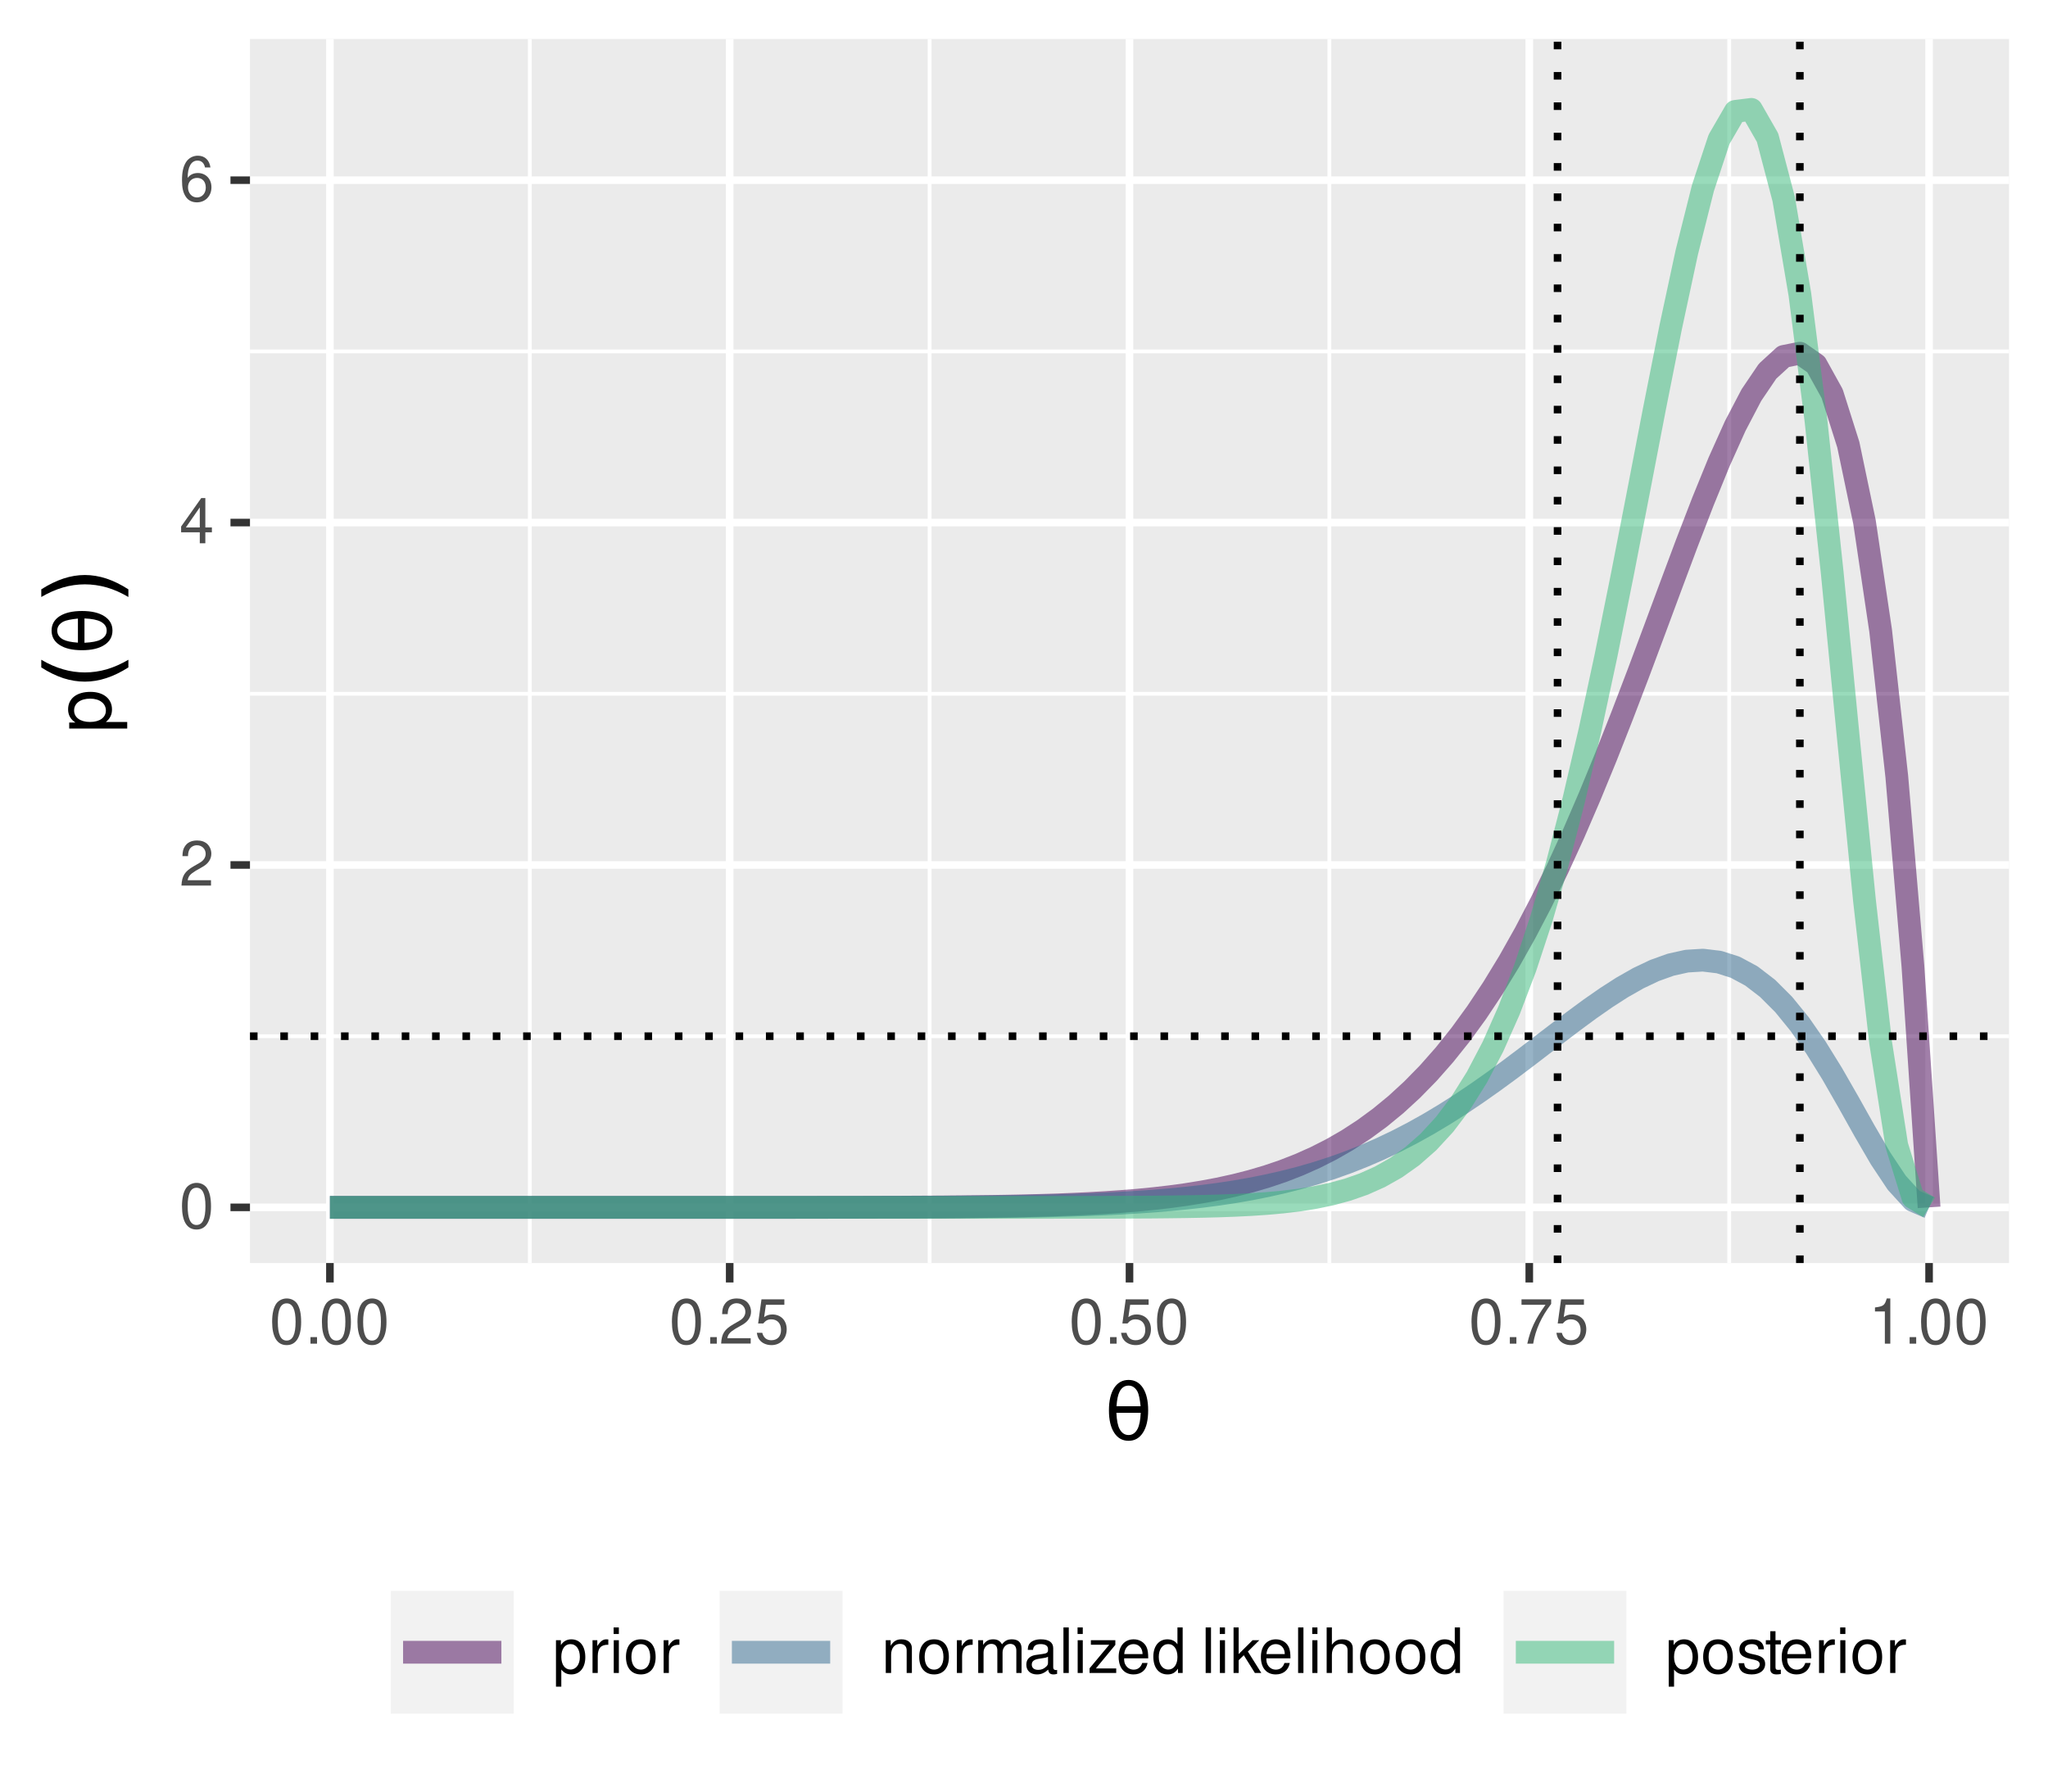
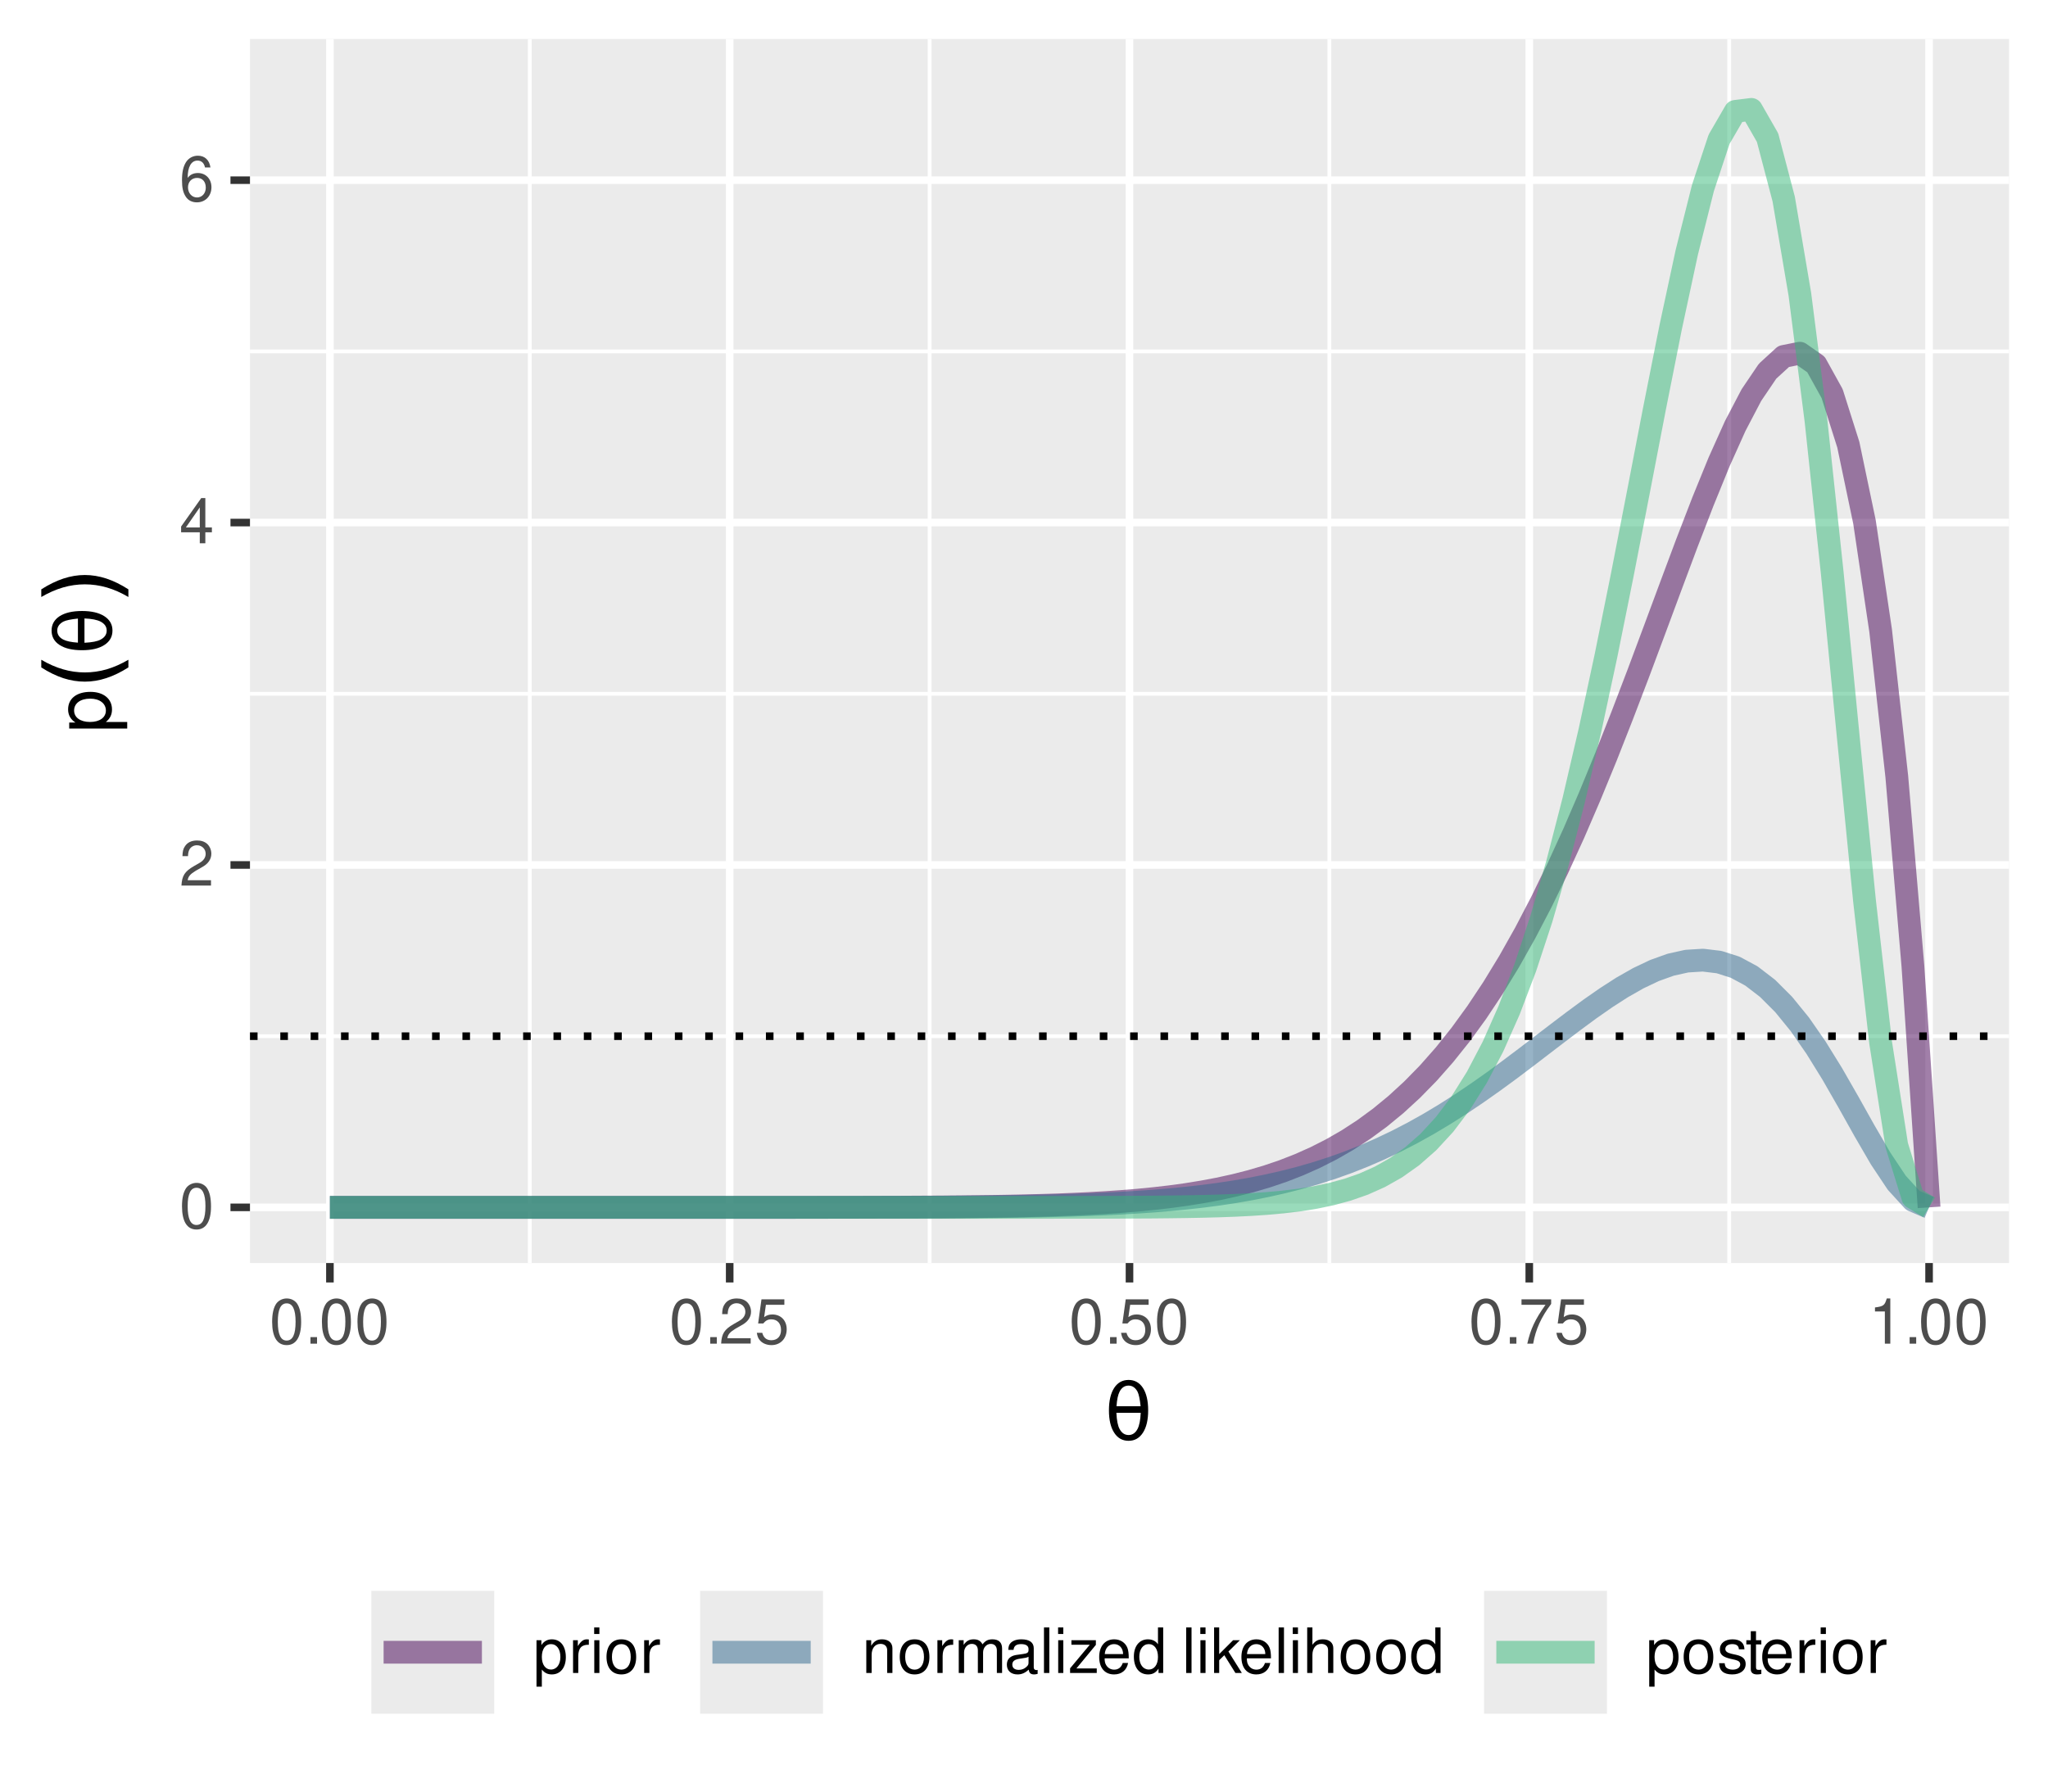
<svg xmlns="http://www.w3.org/2000/svg" xmlns:xlink="http://www.w3.org/1999/xlink" width="288pt" height="252pt" viewBox="0 0 288 252" version="1.1">
  <defs>
    <g>
      <symbol overflow="visible" id="glyph0-0">
        <path style="stroke:none;" d="" />
      </symbol>
      <symbol overflow="visible" id="glyph0-1">
        <path style="stroke:none;" d="M 2.422 -6.359 C 1.844 -6.359 1.312 -6.094 0.984 -5.672 C 0.578 -5.109 0.375 -4.25 0.375 -3.078 C 0.375 -0.938 1.078 0.203 2.422 0.203 C 3.734 0.203 4.453 -0.938 4.453 -3.031 C 4.453 -4.25 4.266 -5.078 3.859 -5.672 C 3.531 -6.109 3.016 -6.359 2.422 -6.359 Z M 2.422 -5.672 C 3.25 -5.672 3.672 -4.828 3.672 -3.094 C 3.672 -1.281 3.266 -0.438 2.406 -0.438 C 1.578 -0.438 1.172 -1.312 1.172 -3.062 C 1.172 -4.828 1.578 -5.672 2.422 -5.672 Z M 2.422 -5.672 " />
      </symbol>
      <symbol overflow="visible" id="glyph0-2">
        <path style="stroke:none;" d="M 4.453 -0.766 L 1.172 -0.766 C 1.25 -1.297 1.531 -1.625 2.297 -2.094 L 3.172 -2.594 C 4.047 -3.062 4.5 -3.719 4.5 -4.5 C 4.5 -5.031 4.281 -5.531 3.922 -5.875 C 3.547 -6.203 3.094 -6.359 2.5 -6.359 C 1.703 -6.359 1.125 -6.078 0.781 -5.531 C 0.547 -5.203 0.453 -4.797 0.438 -4.156 L 1.219 -4.156 C 1.234 -4.594 1.297 -4.844 1.406 -5.062 C 1.594 -5.438 2 -5.688 2.469 -5.688 C 3.172 -5.688 3.703 -5.172 3.703 -4.484 C 3.703 -3.969 3.406 -3.531 2.859 -3.219 L 2.047 -2.75 C 0.75 -2 0.375 -1.406 0.297 -0.016 L 4.453 -0.016 Z M 4.453 -0.766 " />
      </symbol>
      <symbol overflow="visible" id="glyph0-3">
        <path style="stroke:none;" d="M 2.875 -1.547 L 2.875 0 L 3.656 0 L 3.656 -1.547 L 4.578 -1.547 L 4.578 -2.234 L 3.656 -2.234 L 3.656 -6.359 L 3.078 -6.359 L 0.25 -2.359 L 0.25 -1.547 Z M 2.875 -2.234 L 0.922 -2.234 L 2.875 -5.047 Z M 2.875 -2.234 " />
      </symbol>
      <symbol overflow="visible" id="glyph0-4">
        <path style="stroke:none;" d="M 4.375 -4.703 C 4.234 -5.75 3.562 -6.359 2.609 -6.359 C 1.922 -6.359 1.312 -6.031 0.938 -5.453 C 0.547 -4.828 0.375 -4.062 0.375 -2.906 C 0.375 -1.828 0.531 -1.156 0.906 -0.594 C 1.234 -0.078 1.781 0.203 2.469 0.203 C 3.656 0.203 4.516 -0.688 4.516 -1.922 C 4.516 -3.094 3.719 -3.922 2.609 -3.922 C 1.984 -3.922 1.5 -3.688 1.172 -3.234 C 1.172 -4.797 1.672 -5.672 2.562 -5.672 C 3.109 -5.672 3.484 -5.328 3.609 -4.703 Z M 2.5 -3.234 C 3.25 -3.234 3.719 -2.703 3.719 -1.859 C 3.719 -1.062 3.188 -0.484 2.484 -0.484 C 1.766 -0.484 1.219 -1.094 1.219 -1.906 C 1.219 -2.688 1.734 -3.234 2.5 -3.234 Z M 2.5 -3.234 " />
      </symbol>
      <symbol overflow="visible" id="glyph0-5">
        <path style="stroke:none;" d="M 1.688 -0.922 L 0.766 -0.922 L 0.766 0 L 1.688 0 Z M 1.688 -0.922 " />
      </symbol>
      <symbol overflow="visible" id="glyph0-6">
        <path style="stroke:none;" d="M 4.188 -6.234 L 0.969 -6.234 L 0.5 -2.844 L 1.219 -2.844 C 1.578 -3.266 1.875 -3.422 2.359 -3.422 C 3.203 -3.422 3.719 -2.844 3.719 -1.922 C 3.719 -1.031 3.203 -0.484 2.359 -0.484 C 1.688 -0.484 1.266 -0.828 1.078 -1.531 L 0.312 -1.531 C 0.406 -1.016 0.5 -0.781 0.688 -0.547 C 1.031 -0.078 1.672 0.203 2.375 0.203 C 3.641 0.203 4.516 -0.719 4.516 -2.031 C 4.516 -3.266 3.688 -4.109 2.5 -4.109 C 2.062 -4.109 1.703 -4 1.344 -3.734 L 1.594 -5.469 L 4.188 -5.469 Z M 4.188 -6.234 " />
      </symbol>
      <symbol overflow="visible" id="glyph0-7">
        <path style="stroke:none;" d="M 4.578 -6.234 L 0.406 -6.234 L 0.406 -5.469 L 3.781 -5.469 C 2.281 -3.359 1.688 -2.047 1.219 0 L 2.047 0 C 2.391 -2 3.172 -3.719 4.578 -5.594 Z M 4.578 -6.234 " />
      </symbol>
      <symbol overflow="visible" id="glyph0-8">
        <path style="stroke:none;" d="M 2.281 -4.531 L 2.281 0 L 3.047 0 L 3.047 -6.359 L 2.547 -6.359 C 2.266 -5.391 2.094 -5.25 0.891 -5.094 L 0.891 -4.531 Z M 2.281 -4.531 " />
      </symbol>
      <symbol overflow="visible" id="glyph0-9">
        <path style="stroke:none;" d="M 0.469 1.922 L 1.219 1.922 L 1.219 -0.484 C 1.594 -0.016 2.031 0.203 2.625 0.203 C 3.828 0.203 4.594 -0.75 4.594 -2.219 C 4.594 -3.781 3.844 -4.734 2.625 -4.734 C 2 -4.734 1.5 -4.453 1.156 -3.922 L 1.156 -4.609 L 0.469 -4.609 Z M 2.5 -4.062 C 3.312 -4.062 3.828 -3.344 3.828 -2.25 C 3.828 -1.203 3.297 -0.484 2.5 -0.484 C 1.719 -0.484 1.219 -1.188 1.219 -2.266 C 1.219 -3.359 1.719 -4.062 2.5 -4.062 Z M 2.5 -4.062 " />
      </symbol>
      <symbol overflow="visible" id="glyph0-10">
        <path style="stroke:none;" d="M 0.609 -4.609 L 0.609 0 L 1.344 0 L 1.344 -2.391 C 1.359 -3.5 1.812 -4 2.828 -3.969 L 2.828 -4.719 C 2.703 -4.734 2.625 -4.734 2.547 -4.734 C 2.062 -4.734 1.703 -4.453 1.281 -3.781 L 1.281 -4.609 Z M 0.609 -4.609 " />
      </symbol>
      <symbol overflow="visible" id="glyph0-11">
        <path style="stroke:none;" d="M 1.312 -4.609 L 0.594 -4.609 L 0.594 0 L 1.312 0 Z M 1.312 -6.406 L 0.578 -6.406 L 0.578 -5.484 L 1.312 -5.484 Z M 1.312 -6.406 " />
      </symbol>
      <symbol overflow="visible" id="glyph0-12">
        <path style="stroke:none;" d="M 2.391 -4.734 C 1.094 -4.734 0.312 -3.812 0.312 -2.266 C 0.312 -0.719 1.094 0.203 2.406 0.203 C 3.703 0.203 4.484 -0.719 4.484 -2.234 C 4.484 -3.828 3.734 -4.734 2.391 -4.734 Z M 2.406 -4.062 C 3.234 -4.062 3.719 -3.391 3.719 -2.25 C 3.719 -1.156 3.203 -0.469 2.406 -0.469 C 1.578 -0.469 1.078 -1.156 1.078 -2.266 C 1.078 -3.391 1.578 -4.062 2.406 -4.062 Z M 2.406 -4.062 " />
      </symbol>
      <symbol overflow="visible" id="glyph0-13">
        <path style="stroke:none;" d="M 0.609 -4.609 L 0.609 0 L 1.359 0 L 1.359 -2.547 C 1.359 -3.484 1.844 -4.094 2.609 -4.094 C 3.188 -4.094 3.547 -3.75 3.547 -3.188 L 3.547 0 L 4.281 0 L 4.281 -3.484 C 4.281 -4.25 3.719 -4.734 2.828 -4.734 C 2.141 -4.734 1.703 -4.484 1.297 -3.828 L 1.297 -4.609 Z M 0.609 -4.609 " />
      </symbol>
      <symbol overflow="visible" id="glyph0-14">
        <path style="stroke:none;" d="M 0.609 -4.609 L 0.609 0 L 1.359 0 L 1.359 -2.891 C 1.359 -3.562 1.844 -4.094 2.438 -4.094 C 2.984 -4.094 3.297 -3.766 3.297 -3.172 L 3.297 0 L 4.031 0 L 4.031 -2.891 C 4.031 -3.562 4.516 -4.094 5.109 -4.094 C 5.641 -4.094 5.969 -3.75 5.969 -3.172 L 5.969 0 L 6.703 0 L 6.703 -3.453 C 6.703 -4.281 6.234 -4.734 5.359 -4.734 C 4.75 -4.734 4.375 -4.562 3.953 -4.031 C 3.672 -4.531 3.312 -4.734 2.703 -4.734 C 2.094 -4.734 1.688 -4.516 1.297 -3.953 L 1.297 -4.609 Z M 0.609 -4.609 " />
      </symbol>
      <symbol overflow="visible" id="glyph0-15">
        <path style="stroke:none;" d="M 4.703 -0.438 C 4.625 -0.406 4.594 -0.406 4.547 -0.406 C 4.297 -0.406 4.156 -0.547 4.156 -0.781 L 4.156 -3.484 C 4.156 -4.297 3.547 -4.734 2.422 -4.734 C 1.734 -4.734 1.203 -4.547 0.891 -4.203 C 0.672 -3.969 0.594 -3.703 0.578 -3.25 L 1.312 -3.25 C 1.375 -3.812 1.703 -4.062 2.391 -4.062 C 3.062 -4.062 3.422 -3.812 3.422 -3.375 L 3.422 -3.188 C 3.406 -2.875 3.25 -2.75 2.656 -2.672 C 1.625 -2.547 1.453 -2.5 1.172 -2.391 C 0.641 -2.156 0.375 -1.766 0.375 -1.156 C 0.375 -0.328 0.953 0.203 1.875 0.203 C 2.469 0.203 2.922 0 3.453 -0.469 C 3.5 0 3.734 0.203 4.203 0.203 C 4.359 0.203 4.453 0.188 4.703 0.125 Z M 3.422 -1.453 C 3.422 -1.203 3.359 -1.062 3.125 -0.859 C 2.828 -0.578 2.469 -0.438 2.047 -0.438 C 1.469 -0.438 1.141 -0.719 1.141 -1.172 C 1.141 -1.656 1.453 -1.906 2.25 -2.016 C 3.031 -2.125 3.172 -2.156 3.422 -2.281 Z M 3.422 -1.453 " />
      </symbol>
      <symbol overflow="visible" id="glyph0-16">
        <path style="stroke:none;" d="M 1.344 -6.406 L 0.594 -6.406 L 0.594 0 L 1.344 0 Z M 1.344 -6.406 " />
      </symbol>
      <symbol overflow="visible" id="glyph0-17">
        <path style="stroke:none;" d="M 3.891 -4.609 L 0.453 -4.609 L 0.453 -3.969 L 3.031 -3.969 L 0.266 -0.656 L 0.266 0 L 4.016 0 L 4.016 -0.641 L 1.156 -0.641 L 3.891 -3.953 Z M 3.891 -4.609 " />
      </symbol>
      <symbol overflow="visible" id="glyph0-18">
        <path style="stroke:none;" d="M 4.516 -2.062 C 4.516 -2.766 4.453 -3.188 4.328 -3.531 C 4.031 -4.281 3.328 -4.734 2.469 -4.734 C 1.172 -4.734 0.359 -3.766 0.359 -2.25 C 0.359 -0.719 1.141 0.203 2.453 0.203 C 3.5 0.203 4.234 -0.391 4.422 -1.406 L 3.672 -1.406 C 3.469 -0.797 3.062 -0.469 2.469 -0.469 C 2 -0.469 1.609 -0.688 1.359 -1.078 C 1.188 -1.344 1.125 -1.594 1.125 -2.062 Z M 1.141 -2.656 C 1.203 -3.516 1.719 -4.062 2.453 -4.062 C 3.203 -4.062 3.719 -3.484 3.719 -2.656 Z M 1.141 -2.656 " />
      </symbol>
      <symbol overflow="visible" id="glyph0-19">
        <path style="stroke:none;" d="M 4.359 -6.406 L 3.625 -6.406 L 3.625 -4.031 C 3.312 -4.5 2.828 -4.734 2.203 -4.734 C 1.016 -4.734 0.234 -3.781 0.234 -2.312 C 0.234 -0.75 0.984 0.203 2.234 0.203 C 2.875 0.203 3.312 -0.031 3.703 -0.609 L 3.703 0 L 4.359 0 Z M 2.328 -4.062 C 3.125 -4.062 3.625 -3.359 3.625 -2.25 C 3.625 -1.188 3.109 -0.484 2.344 -0.484 C 1.531 -0.484 1 -1.203 1 -2.266 C 1 -3.344 1.531 -4.062 2.328 -4.062 Z M 2.328 -4.062 " />
      </symbol>
      <symbol overflow="visible" id="glyph0-20">
        <path style="stroke:none;" d="" />
      </symbol>
      <symbol overflow="visible" id="glyph0-21">
        <path style="stroke:none;" d="M 1.234 -6.406 L 0.516 -6.406 L 0.516 0 L 1.234 0 L 1.234 -1.797 L 1.953 -2.5 L 3.516 0 L 4.422 0 L 2.531 -3.016 L 4.141 -4.609 L 3.188 -4.609 L 1.234 -2.656 Z M 1.234 -6.406 " />
      </symbol>
      <symbol overflow="visible" id="glyph0-22">
        <path style="stroke:none;" d="M 0.609 -6.406 L 0.609 0 L 1.344 0 L 1.344 -2.547 C 1.344 -3.484 1.844 -4.094 2.594 -4.094 C 2.844 -4.094 3.062 -4.031 3.25 -3.891 C 3.453 -3.734 3.547 -3.516 3.547 -3.188 L 3.547 0 L 4.281 0 L 4.281 -3.484 C 4.281 -4.25 3.719 -4.734 2.828 -4.734 C 2.172 -4.734 1.781 -4.547 1.344 -3.969 L 1.344 -6.406 Z M 0.609 -6.406 " />
      </symbol>
      <symbol overflow="visible" id="glyph0-23">
        <path style="stroke:none;" d="M 3.859 -3.328 C 3.844 -4.234 3.25 -4.734 2.188 -4.734 C 1.109 -4.734 0.406 -4.188 0.406 -3.328 C 0.406 -2.609 0.781 -2.266 1.875 -2 L 2.562 -1.844 C 3.062 -1.719 3.266 -1.531 3.266 -1.203 C 3.266 -0.766 2.844 -0.469 2.203 -0.469 C 1.797 -0.469 1.469 -0.594 1.281 -0.781 C 1.172 -0.922 1.125 -1.047 1.078 -1.375 L 0.297 -1.375 C 0.328 -0.312 0.938 0.203 2.141 0.203 C 3.297 0.203 4.031 -0.375 4.031 -1.266 C 4.031 -1.938 3.656 -2.328 2.734 -2.547 L 2.031 -2.703 C 1.438 -2.844 1.172 -3.047 1.172 -3.375 C 1.172 -3.797 1.562 -4.062 2.156 -4.062 C 2.75 -4.062 3.062 -3.812 3.078 -3.328 Z M 3.859 -3.328 " />
      </symbol>
      <symbol overflow="visible" id="glyph0-24">
        <path style="stroke:none;" d="M 2.234 -4.609 L 1.484 -4.609 L 1.484 -5.875 L 0.75 -5.875 L 0.75 -4.609 L 0.125 -4.609 L 0.125 -4.016 L 0.75 -4.016 L 0.75 -0.531 C 0.75 -0.047 1.062 0.203 1.641 0.203 C 1.828 0.203 1.984 0.188 2.234 0.141 L 2.234 -0.469 C 2.125 -0.453 2.031 -0.438 1.875 -0.438 C 1.562 -0.438 1.484 -0.531 1.484 -0.859 L 1.484 -4.016 L 2.234 -4.016 Z M 2.234 -4.609 " />
      </symbol>
      <symbol overflow="visible" id="glyph1-0">
        <path style="stroke:none;" d="M 0.547 1.938 L 0.547 -7.75 L 6.047 -7.75 L 6.047 1.938 Z M 1.172 1.328 L 5.438 1.328 L 5.438 -7.141 L 1.172 -7.141 Z M 1.172 1.328 " />
      </symbol>
      <symbol overflow="visible" id="glyph1-1">
        <path style="stroke:none;" d="M 5.078 -3.812 L 1.656 -3.812 C 1.707 -2.738 1.859 -1.977 2.109 -1.531 C 2.41 -0.969 2.832 -0.688 3.375 -0.688 C 3.906 -0.688 4.32 -0.969 4.625 -1.531 C 4.883 -2.02 5.035 -2.781 5.078 -3.812 Z M 5.062 -4.734 C 4.957 -5.742 4.812 -6.43 4.625 -6.797 C 4.312 -7.359 3.895 -7.641 3.375 -7.641 C 2.82 -7.641 2.398 -7.359 2.109 -6.797 C 1.879 -6.348 1.734 -5.66 1.672 -4.734 Z M 3.375 -8.438 C 4.227 -8.438 4.898 -8.062 5.391 -7.312 C 5.879 -6.551 6.125 -5.5 6.125 -4.156 C 6.125 -2.82 5.879 -1.773 5.391 -1.016 C 4.898 -0.254 4.227 0.125 3.375 0.125 C 2.508 0.125 1.832 -0.254 1.344 -1.016 C 0.852 -1.773 0.609 -2.82 0.609 -4.156 C 0.609 -5.5 0.852 -6.551 1.344 -7.312 C 1.832 -8.062 2.508 -8.438 3.375 -8.438 Z M 3.375 -8.438 " />
      </symbol>
      <symbol overflow="visible" id="glyph2-0">
        <path style="stroke:none;" d="" />
      </symbol>
      <symbol overflow="visible" id="glyph2-1">
        <path style="stroke:none;" d="M 2.391 -0.594 L 2.391 -1.516 L -0.609 -1.516 C -0.016 -2 0.25 -2.547 0.25 -3.281 C 0.25 -4.781 -0.953 -5.75 -2.781 -5.75 C -4.719 -5.75 -5.922 -4.812 -5.922 -3.281 C -5.922 -2.5 -5.578 -1.875 -4.891 -1.438 L -5.766 -1.438 L -5.766 -0.594 Z M -5.078 -3.125 C -5.078 -4.141 -4.188 -4.797 -2.812 -4.797 C -1.5 -4.797 -0.609 -4.125 -0.609 -3.125 C -0.609 -2.141 -1.484 -1.516 -2.844 -1.516 C -4.188 -1.516 -5.078 -2.141 -5.078 -3.125 Z M -5.078 -3.125 " />
      </symbol>
      <symbol overflow="visible" id="glyph3-0">
        <path style="stroke:none;" d="M 2.438 -0.688 L -9.688 -0.688 L -9.688 -7.562 L 2.438 -7.562 Z M 1.672 -1.453 L 1.672 -6.797 L -8.922 -6.797 L -8.922 -1.453 Z M 1.672 -1.453 " />
      </symbol>
      <symbol overflow="visible" id="glyph3-1">
        <path style="stroke:none;" d="M -10.438 -4.266 C -9.406 -3.66 -8.383 -3.211 -7.375 -2.922 C -6.375 -2.629 -5.352 -2.484 -4.312 -2.484 C -3.281 -2.484 -2.254 -2.629 -1.234 -2.922 C -0.223 -3.223 0.789 -3.672 1.812 -4.266 L 1.812 -3.188 C 0.758 -2.52 -0.27 -2.02 -1.281 -1.688 C -2.301 -1.352 -3.312 -1.188 -4.312 -1.188 C -5.312 -1.188 -6.316 -1.348 -7.328 -1.672 C -8.336 -2.004 -9.375 -2.508 -10.438 -3.188 Z M -10.438 -4.266 " />
      </symbol>
      <symbol overflow="visible" id="glyph3-2">
        <path style="stroke:none;" d="M -10.438 -1.094 L -10.438 -2.172 C -9.375 -2.848 -8.336 -3.352 -7.328 -3.688 C -6.316 -4.02 -5.312 -4.188 -4.312 -4.188 C -3.312 -4.188 -2.301 -4.02 -1.281 -3.688 C -0.27 -3.352 0.758 -2.848 1.812 -2.172 L 1.812 -1.094 C 0.789 -1.695 -0.223 -2.145 -1.234 -2.438 C -2.254 -2.727 -3.281 -2.875 -4.312 -2.875 C -5.352 -2.875 -6.375 -2.727 -7.375 -2.438 C -8.383 -2.145 -9.406 -1.695 -10.438 -1.094 Z M -10.438 -1.094 " />
      </symbol>
      <symbol overflow="visible" id="glyph4-0">
        <path style="stroke:none;" d="M 1.938 -0.547 L -7.75 -0.547 L -7.75 -6.047 L 1.938 -6.047 Z M 1.328 -1.172 L 1.328 -5.438 L -7.141 -5.438 L -7.141 -1.172 Z M 1.328 -1.172 " />
      </symbol>
      <symbol overflow="visible" id="glyph4-1">
        <path style="stroke:none;" d="M -3.812 -5.078 L -3.812 -1.656 C -2.738 -1.707 -1.977 -1.859 -1.531 -2.109 C -0.969 -2.41 -0.688 -2.832 -0.688 -3.375 C -0.688 -3.906 -0.969 -4.32 -1.531 -4.625 C -2.02 -4.883 -2.781 -5.035 -3.812 -5.078 Z M -4.734 -5.062 C -5.742 -4.957 -6.43 -4.812 -6.797 -4.625 C -7.359 -4.312 -7.641 -3.895 -7.641 -3.375 C -7.641 -2.82 -7.359 -2.398 -6.797 -2.109 C -6.348 -1.879 -5.66 -1.734 -4.734 -1.672 Z M -8.438 -3.375 C -8.438 -4.227 -8.062 -4.898 -7.312 -5.391 C -6.551 -5.879 -5.5 -6.125 -4.156 -6.125 C -2.82 -6.125 -1.773 -5.879 -1.016 -5.391 C -0.254 -4.898 0.125 -4.227 0.125 -3.375 C 0.125 -2.508 -0.254 -1.832 -1.016 -1.344 C -1.773 -0.852 -2.82 -0.609 -4.156 -0.609 C -5.5 -0.609 -6.551 -0.852 -7.312 -1.344 C -8.062 -1.832 -8.438 -2.508 -8.438 -3.375 Z M -8.438 -3.375 " />
      </symbol>
    </g>
    <clipPath id="clip1">
      <path d="M 35.152 5.48 L 282.523 5.48 L 282.523 177.652 L 35.152 177.652 Z M 35.152 5.48 " />
    </clipPath>
    <clipPath id="clip2">
      <path d="M 35.152 145 L 282.523 145 L 282.523 147 L 35.152 147 Z M 35.152 145 " />
    </clipPath>
    <clipPath id="clip3">
      <path d="M 35.152 97 L 282.523 97 L 282.523 98 L 35.152 98 Z M 35.152 97 " />
    </clipPath>
    <clipPath id="clip4">
      <path d="M 35.152 49 L 282.523 49 L 282.523 50 L 35.152 50 Z M 35.152 49 " />
    </clipPath>
    <clipPath id="clip5">
      <path d="M 74 5.48 L 75 5.48 L 75 177.652 L 74 177.652 Z M 74 5.48 " />
    </clipPath>
    <clipPath id="clip6">
      <path d="M 130 5.48 L 131 5.48 L 131 177.652 L 130 177.652 Z M 130 5.48 " />
    </clipPath>
    <clipPath id="clip7">
      <path d="M 186 5.48 L 188 5.48 L 188 177.652 L 186 177.652 Z M 186 5.48 " />
    </clipPath>
    <clipPath id="clip8">
      <path d="M 242 5.48 L 244 5.48 L 244 177.652 L 242 177.652 Z M 242 5.48 " />
    </clipPath>
    <clipPath id="clip9">
      <path d="M 35.152 169 L 282.523 169 L 282.523 171 L 35.152 171 Z M 35.152 169 " />
    </clipPath>
    <clipPath id="clip10">
      <path d="M 35.152 121 L 282.523 121 L 282.523 123 L 35.152 123 Z M 35.152 121 " />
    </clipPath>
    <clipPath id="clip11">
      <path d="M 35.152 72 L 282.523 72 L 282.523 75 L 35.152 75 Z M 35.152 72 " />
    </clipPath>
    <clipPath id="clip12">
      <path d="M 35.152 24 L 282.523 24 L 282.523 26 L 35.152 26 Z M 35.152 24 " />
    </clipPath>
    <clipPath id="clip13">
      <path d="M 45 5.48 L 47 5.48 L 47 177.652 L 45 177.652 Z M 45 5.48 " />
    </clipPath>
    <clipPath id="clip14">
      <path d="M 102 5.48 L 104 5.48 L 104 177.652 L 102 177.652 Z M 102 5.48 " />
    </clipPath>
    <clipPath id="clip15">
      <path d="M 158 5.48 L 160 5.48 L 160 177.652 L 158 177.652 Z M 158 5.48 " />
    </clipPath>
    <clipPath id="clip16">
      <path d="M 214 5.48 L 216 5.48 L 216 177.652 L 214 177.652 Z M 214 5.48 " />
    </clipPath>
    <clipPath id="clip17">
      <path d="M 270 5.48 L 272 5.48 L 272 177.652 L 270 177.652 Z M 270 5.48 " />
    </clipPath>
    <clipPath id="clip18">
      <path d="M 35.152 145 L 282.523 145 L 282.523 147 L 35.152 147 Z M 35.152 145 " />
    </clipPath>
-     <clipPath id="clip19">
-       <path d="M 218 5.48 L 220 5.48 L 220 177.652 L 218 177.652 Z M 218 5.48 " />
-     </clipPath>
-     <clipPath id="clip20">
-       <path d="M 252 5.48 L 254 5.48 L 254 177.652 L 252 177.652 Z M 252 5.48 " />
-     </clipPath>
  </defs>
-   <g id="surface106">
+   <g id="surface101">
    <rect x="0" y="0" width="288" height="252" style="fill:rgb(100%,100%,100%);fill-opacity:1;stroke:none;" />
    <rect x="0" y="0" width="288" height="252" style="fill:rgb(100%,100%,100%);fill-opacity:1;stroke:none;" />
    <path style="fill:none;stroke-width:1.067;stroke-linecap:round;stroke-linejoin:round;stroke:rgb(100%,100%,100%);stroke-opacity:1;stroke-miterlimit:10;" d="M 0 252 L 288 252 L 288 0 L 0 0 Z M 0 252 " />
    <g clip-path="url(#clip1)" clip-rule="nonzero">
      <path style=" stroke:none;fill-rule:nonzero;fill:rgb(92.157%,92.157%,92.157%);fill-opacity:1;" d="M 35.152 177.652 L 282.523 177.652 L 282.523 5.48 L 35.152 5.48 Z M 35.152 177.652 " />
    </g>
    <g clip-path="url(#clip2)" clip-rule="nonzero">
      <path style="fill:none;stroke-width:0.533;stroke-linecap:butt;stroke-linejoin:round;stroke:rgb(100%,100%,100%);stroke-opacity:1;stroke-miterlimit:10;" d="M 35.152 145.746 L 282.52 145.746 " />
    </g>
    <g clip-path="url(#clip3)" clip-rule="nonzero">
      <path style="fill:none;stroke-width:0.533;stroke-linecap:butt;stroke-linejoin:round;stroke:rgb(100%,100%,100%);stroke-opacity:1;stroke-miterlimit:10;" d="M 35.152 97.586 L 282.52 97.586 " />
    </g>
    <g clip-path="url(#clip4)" clip-rule="nonzero">
      <path style="fill:none;stroke-width:0.533;stroke-linecap:butt;stroke-linejoin:round;stroke:rgb(100%,100%,100%);stroke-opacity:1;stroke-miterlimit:10;" d="M 35.152 49.426 L 282.52 49.426 " />
    </g>
    <g clip-path="url(#clip5)" clip-rule="nonzero">
      <path style="fill:none;stroke-width:0.533;stroke-linecap:butt;stroke-linejoin:round;stroke:rgb(100%,100%,100%);stroke-opacity:1;stroke-miterlimit:10;" d="M 74.504 177.652 L 74.504 5.48 " />
    </g>
    <g clip-path="url(#clip6)" clip-rule="nonzero">
      <path style="fill:none;stroke-width:0.533;stroke-linecap:butt;stroke-linejoin:round;stroke:rgb(100%,100%,100%);stroke-opacity:1;stroke-miterlimit:10;" d="M 130.727 177.652 L 130.727 5.48 " />
    </g>
    <g clip-path="url(#clip7)" clip-rule="nonzero">
      <path style="fill:none;stroke-width:0.533;stroke-linecap:butt;stroke-linejoin:round;stroke:rgb(100%,100%,100%);stroke-opacity:1;stroke-miterlimit:10;" d="M 186.945 177.652 L 186.945 5.48 " />
    </g>
    <g clip-path="url(#clip8)" clip-rule="nonzero">
      <path style="fill:none;stroke-width:0.533;stroke-linecap:butt;stroke-linejoin:round;stroke:rgb(100%,100%,100%);stroke-opacity:1;stroke-miterlimit:10;" d="M 243.168 177.652 L 243.168 5.48 " />
    </g>
    <g clip-path="url(#clip9)" clip-rule="nonzero">
      <path style="fill:none;stroke-width:1.067;stroke-linecap:butt;stroke-linejoin:round;stroke:rgb(100%,100%,100%);stroke-opacity:1;stroke-miterlimit:10;" d="M 35.152 169.824 L 282.52 169.824 " />
    </g>
    <g clip-path="url(#clip10)" clip-rule="nonzero">
      <path style="fill:none;stroke-width:1.067;stroke-linecap:butt;stroke-linejoin:round;stroke:rgb(100%,100%,100%);stroke-opacity:1;stroke-miterlimit:10;" d="M 35.152 121.664 L 282.52 121.664 " />
    </g>
    <g clip-path="url(#clip11)" clip-rule="nonzero">
      <path style="fill:none;stroke-width:1.067;stroke-linecap:butt;stroke-linejoin:round;stroke:rgb(100%,100%,100%);stroke-opacity:1;stroke-miterlimit:10;" d="M 35.152 73.504 L 282.52 73.504 " />
    </g>
    <g clip-path="url(#clip12)" clip-rule="nonzero">
      <path style="fill:none;stroke-width:1.067;stroke-linecap:butt;stroke-linejoin:round;stroke:rgb(100%,100%,100%);stroke-opacity:1;stroke-miterlimit:10;" d="M 35.152 25.344 L 282.52 25.344 " />
    </g>
    <g clip-path="url(#clip13)" clip-rule="nonzero">
      <path style="fill:none;stroke-width:1.067;stroke-linecap:butt;stroke-linejoin:round;stroke:rgb(100%,100%,100%);stroke-opacity:1;stroke-miterlimit:10;" d="M 46.395 177.652 L 46.395 5.48 " />
    </g>
    <g clip-path="url(#clip14)" clip-rule="nonzero">
      <path style="fill:none;stroke-width:1.067;stroke-linecap:butt;stroke-linejoin:round;stroke:rgb(100%,100%,100%);stroke-opacity:1;stroke-miterlimit:10;" d="M 102.613 177.652 L 102.613 5.48 " />
    </g>
    <g clip-path="url(#clip15)" clip-rule="nonzero">
      <path style="fill:none;stroke-width:1.067;stroke-linecap:butt;stroke-linejoin:round;stroke:rgb(100%,100%,100%);stroke-opacity:1;stroke-miterlimit:10;" d="M 158.836 177.652 L 158.836 5.48 " />
    </g>
    <g clip-path="url(#clip16)" clip-rule="nonzero">
      <path style="fill:none;stroke-width:1.067;stroke-linecap:butt;stroke-linejoin:round;stroke:rgb(100%,100%,100%);stroke-opacity:1;stroke-miterlimit:10;" d="M 215.055 177.652 L 215.055 5.48 " />
    </g>
    <g clip-path="url(#clip17)" clip-rule="nonzero">
      <path style="fill:none;stroke-width:1.067;stroke-linecap:butt;stroke-linejoin:round;stroke:rgb(100%,100%,100%);stroke-opacity:1;stroke-miterlimit:10;" d="M 271.277 177.652 L 271.277 5.48 " />
    </g>
    <path style="fill:none;stroke-width:3.201;stroke-linecap:butt;stroke-linejoin:round;stroke:rgb(26.667%,0.392%,32.941%);stroke-opacity:0.502;stroke-miterlimit:10;" d="M 46.395 169.824 L 109.996 169.824 L 112.27 169.82 L 114.539 169.82 L 116.812 169.816 L 119.082 169.816 L 121.355 169.812 L 123.625 169.805 L 125.898 169.801 L 128.172 169.789 L 130.441 169.777 L 132.715 169.766 L 134.984 169.746 L 137.258 169.719 L 139.527 169.691 L 141.801 169.652 L 144.07 169.605 L 146.344 169.547 L 148.613 169.477 L 150.887 169.387 L 153.156 169.281 L 155.43 169.152 L 157.699 168.996 L 159.973 168.812 L 162.242 168.59 L 164.516 168.328 L 166.785 168.02 L 169.059 167.652 L 171.328 167.227 L 173.602 166.73 L 175.871 166.152 L 178.145 165.484 L 180.414 164.715 L 182.688 163.828 L 184.957 162.816 L 187.23 161.664 L 189.5 160.359 L 191.773 158.879 L 194.043 157.215 L 196.316 155.348 L 198.586 153.262 L 200.859 150.941 L 203.129 148.367 L 205.402 145.523 L 207.672 142.398 L 209.945 138.98 L 212.215 135.258 L 214.488 131.219 L 216.758 126.867 L 219.031 122.199 L 221.305 117.227 L 223.574 111.961 L 225.848 106.426 L 228.117 100.656 L 230.391 94.703 L 232.66 88.625 L 234.934 82.5 L 237.203 76.43 L 239.477 70.539 L 241.746 64.973 L 244.02 59.91 L 246.289 55.574 L 248.562 52.215 L 250.832 50.133 L 253.105 49.68 L 255.375 51.27 L 257.648 55.375 L 259.918 62.543 L 262.191 73.402 L 264.461 88.68 L 266.734 109.195 L 269.004 135.891 L 271.277 169.824 " />
    <path style="fill:none;stroke-width:3.201;stroke-linecap:butt;stroke-linejoin:round;stroke:rgb(19.216%,40.784%,55.686%);stroke-opacity:0.502;stroke-miterlimit:10;" d="M 46.395 169.824 L 114.539 169.824 L 116.812 169.82 L 119.082 169.82 L 121.355 169.816 L 123.625 169.812 L 125.898 169.809 L 128.172 169.801 L 130.441 169.793 L 132.715 169.785 L 134.984 169.77 L 137.258 169.754 L 139.527 169.73 L 141.801 169.703 L 144.07 169.668 L 146.344 169.625 L 148.613 169.574 L 150.887 169.512 L 153.156 169.434 L 155.43 169.34 L 157.699 169.227 L 159.973 169.094 L 162.242 168.938 L 164.516 168.75 L 166.785 168.527 L 169.059 168.273 L 171.328 167.977 L 173.602 167.633 L 175.871 167.238 L 178.145 166.785 L 180.414 166.273 L 182.688 165.695 L 184.957 165.043 L 187.23 164.316 L 189.5 163.508 L 191.773 162.609 L 194.043 161.625 L 196.316 160.547 L 198.586 159.375 L 200.859 158.109 L 203.129 156.75 L 205.402 155.305 L 207.672 153.777 L 209.945 152.176 L 212.215 150.516 L 214.488 148.805 L 216.758 147.066 L 219.031 145.324 L 221.305 143.602 L 223.574 141.93 L 225.848 140.344 L 228.117 138.883 L 230.391 137.59 L 232.66 136.512 L 234.934 135.695 L 237.203 135.191 L 239.477 135.051 L 241.746 135.324 L 244.02 136.051 L 246.289 137.273 L 248.562 139.02 L 250.832 141.289 L 253.105 144.082 L 255.375 147.355 L 257.648 151.027 L 259.918 154.984 L 262.191 159.043 L 264.461 162.949 L 266.734 166.363 L 269.004 168.848 L 271.277 169.824 " />
    <path style="fill:none;stroke-width:3.201;stroke-linecap:butt;stroke-linejoin:round;stroke:rgb(20.784%,71.765%,47.451%);stroke-opacity:0.502;stroke-miterlimit:10;" d="M 46.395 169.824 L 146.344 169.824 L 148.613 169.82 L 150.887 169.82 L 153.156 169.816 L 155.43 169.812 L 157.699 169.805 L 159.973 169.793 L 162.242 169.781 L 164.516 169.758 L 166.785 169.727 L 169.059 169.684 L 171.328 169.625 L 173.602 169.543 L 175.871 169.43 L 178.145 169.277 L 180.414 169.07 L 182.688 168.797 L 184.957 168.434 L 187.23 167.957 L 189.5 167.34 L 191.773 166.547 L 194.043 165.531 L 196.316 164.246 L 198.586 162.637 L 200.859 160.637 L 203.129 158.176 L 205.402 155.172 L 207.672 151.551 L 209.945 147.219 L 212.215 142.102 L 214.488 136.125 L 216.758 129.227 L 219.031 121.367 L 221.305 112.543 L 223.574 102.789 L 225.848 92.203 L 228.117 80.945 L 230.391 69.258 L 232.66 57.484 L 234.934 46.051 L 237.203 35.496 L 239.477 26.441 L 241.746 19.59 L 244.02 15.668 L 246.289 15.387 L 248.562 19.355 L 250.832 27.992 L 253.105 41.387 L 255.375 59.191 L 257.648 80.488 L 259.918 103.707 L 262.191 126.645 L 264.461 146.648 L 266.734 161.109 L 269.004 168.445 L 271.277 169.824 " />
    <g clip-path="url(#clip18)" clip-rule="nonzero">
      <path style="fill:none;stroke-width:1.067;stroke-linecap:butt;stroke-linejoin:round;stroke:rgb(0%,0%,0%);stroke-opacity:1;stroke-dasharray:1.067,3.201;stroke-miterlimit:10;" d="M 35.152 145.746 L 282.52 145.746 " />
-     </g>
-     <g clip-path="url(#clip19)" clip-rule="nonzero">
-       <path style="fill:none;stroke-width:1.067;stroke-linecap:butt;stroke-linejoin:round;stroke:rgb(0%,0%,0%);stroke-opacity:1;stroke-dasharray:1.067,3.201;stroke-miterlimit:10;" d="M 219.031 177.652 L 219.031 5.48 " />
-     </g>
-     <g clip-path="url(#clip20)" clip-rule="nonzero">
-       <path style="fill:none;stroke-width:1.067;stroke-linecap:butt;stroke-linejoin:round;stroke:rgb(0%,0%,0%);stroke-opacity:1;stroke-dasharray:1.067,3.201;stroke-miterlimit:10;" d="M 253.105 177.652 L 253.105 5.48 " />
    </g>
    <g style="fill:rgb(30.196%,30.196%,30.196%);fill-opacity:1;">
      <use xlink:href="#glyph0-1" x="25.219" y="172.739" />
    </g>
    <g style="fill:rgb(30.196%,30.196%,30.196%);fill-opacity:1;">
      <use xlink:href="#glyph0-2" x="25.219" y="124.579" />
    </g>
    <g style="fill:rgb(30.196%,30.196%,30.196%);fill-opacity:1;">
      <use xlink:href="#glyph0-3" x="25.219" y="76.419" />
    </g>
    <g style="fill:rgb(30.196%,30.196%,30.196%);fill-opacity:1;">
      <use xlink:href="#glyph0-4" x="25.219" y="28.259" />
    </g>
    <path style="fill:none;stroke-width:1.067;stroke-linecap:butt;stroke-linejoin:round;stroke:rgb(20%,20%,20%);stroke-opacity:1;stroke-miterlimit:10;" d="M 32.41 169.824 L 35.152 169.824 " />
    <path style="fill:none;stroke-width:1.067;stroke-linecap:butt;stroke-linejoin:round;stroke:rgb(20%,20%,20%);stroke-opacity:1;stroke-miterlimit:10;" d="M 32.41 121.664 L 35.152 121.664 " />
    <path style="fill:none;stroke-width:1.067;stroke-linecap:butt;stroke-linejoin:round;stroke:rgb(20%,20%,20%);stroke-opacity:1;stroke-miterlimit:10;" d="M 32.41 73.504 L 35.152 73.504 " />
    <path style="fill:none;stroke-width:1.067;stroke-linecap:butt;stroke-linejoin:round;stroke:rgb(20%,20%,20%);stroke-opacity:1;stroke-miterlimit:10;" d="M 32.41 25.344 L 35.152 25.344 " />
    <path style="fill:none;stroke-width:1.067;stroke-linecap:butt;stroke-linejoin:round;stroke:rgb(20%,20%,20%);stroke-opacity:1;stroke-miterlimit:10;" d="M 46.395 180.391 L 46.395 177.652 " />
    <path style="fill:none;stroke-width:1.067;stroke-linecap:butt;stroke-linejoin:round;stroke:rgb(20%,20%,20%);stroke-opacity:1;stroke-miterlimit:10;" d="M 102.613 180.391 L 102.613 177.652 " />
    <path style="fill:none;stroke-width:1.067;stroke-linecap:butt;stroke-linejoin:round;stroke:rgb(20%,20%,20%);stroke-opacity:1;stroke-miterlimit:10;" d="M 158.836 180.391 L 158.836 177.652 " />
    <path style="fill:none;stroke-width:1.067;stroke-linecap:butt;stroke-linejoin:round;stroke:rgb(20%,20%,20%);stroke-opacity:1;stroke-miterlimit:10;" d="M 215.055 180.391 L 215.055 177.652 " />
    <path style="fill:none;stroke-width:1.067;stroke-linecap:butt;stroke-linejoin:round;stroke:rgb(20%,20%,20%);stroke-opacity:1;stroke-miterlimit:10;" d="M 271.277 180.391 L 271.277 177.652 " />
    <g style="fill:rgb(30.196%,30.196%,30.196%);fill-opacity:1;">
      <use xlink:href="#glyph0-1" x="37.895" y="188.997" />
      <use xlink:href="#glyph0-5" x="42.895" y="188.997" />
      <use xlink:href="#glyph0-1" x="44.895" y="188.997" />
      <use xlink:href="#glyph0-1" x="49.895" y="188.997" />
    </g>
    <g style="fill:rgb(30.196%,30.196%,30.196%);fill-opacity:1;">
      <use xlink:href="#glyph0-1" x="94.113" y="188.997" />
      <use xlink:href="#glyph0-5" x="99.113" y="188.997" />
      <use xlink:href="#glyph0-2" x="101.113" y="188.997" />
      <use xlink:href="#glyph0-6" x="106.113" y="188.997" />
    </g>
    <g style="fill:rgb(30.196%,30.196%,30.196%);fill-opacity:1;">
      <use xlink:href="#glyph0-1" x="150.336" y="188.997" />
      <use xlink:href="#glyph0-5" x="155.336" y="188.997" />
      <use xlink:href="#glyph0-6" x="157.336" y="188.997" />
      <use xlink:href="#glyph0-1" x="162.336" y="188.997" />
    </g>
    <g style="fill:rgb(30.196%,30.196%,30.196%);fill-opacity:1;">
      <use xlink:href="#glyph0-1" x="206.555" y="188.997" />
      <use xlink:href="#glyph0-5" x="211.555" y="188.997" />
      <use xlink:href="#glyph0-7" x="213.555" y="188.997" />
      <use xlink:href="#glyph0-6" x="218.555" y="188.997" />
    </g>
    <g style="fill:rgb(30.196%,30.196%,30.196%);fill-opacity:1;">
      <use xlink:href="#glyph0-8" x="262.777" y="188.997" />
      <use xlink:href="#glyph0-5" x="267.777" y="188.997" />
      <use xlink:href="#glyph0-1" x="269.777" y="188.997" />
      <use xlink:href="#glyph0-1" x="274.777" y="188.997" />
    </g>
    <g style="fill:rgb(0%,0%,0%);fill-opacity:1;">
      <use xlink:href="#glyph1-1" x="155.336" y="202.535" />
    </g>
    <g style="fill:rgb(0%,0%,0%);fill-opacity:1;">
      <use xlink:href="#glyph2-1" x="15.499" y="103.066" />
    </g>
    <g style="fill:rgb(0%,0%,0%);fill-opacity:1;">
      <use xlink:href="#glyph3-1" x="16.243" y="97.066" />
    </g>
    <g style="fill:rgb(0%,0%,0%);fill-opacity:1;">
      <use xlink:href="#glyph4-1" x="15.691" y="92.066" />
    </g>
    <g style="fill:rgb(0%,0%,0%);fill-opacity:1;">
      <use xlink:href="#glyph3-2" x="16.243" y="85.066" />
    </g>
-     <path style=" stroke:none;fill-rule:nonzero;fill:rgb(100%,100%,100%);fill-opacity:1;" d="M 43.996 246.52 L 273.672 246.52 L 273.672 218.281 L 43.996 218.281 Z M 43.996 246.52 " />
-     <path style=" stroke:none;fill-rule:nonzero;fill:rgb(94.902%,94.902%,94.902%);fill-opacity:1;" d="M 54.957 241.043 L 72.238 241.043 L 72.238 223.762 L 54.957 223.762 Z M 54.957 241.043 " />
-     <path style="fill:none;stroke-width:3.201;stroke-linecap:butt;stroke-linejoin:round;stroke:rgb(26.667%,0.392%,32.941%);stroke-opacity:0.502;stroke-miterlimit:10;" d="M 56.684 232.402 L 70.508 232.402 " />
-     <path style=" stroke:none;fill-rule:nonzero;fill:rgb(94.902%,94.902%,94.902%);fill-opacity:1;" d="M 101.195 241.043 L 118.477 241.043 L 118.477 223.762 L 101.195 223.762 Z M 101.195 241.043 " />
-     <path style="fill:none;stroke-width:3.201;stroke-linecap:butt;stroke-linejoin:round;stroke:rgb(19.216%,40.784%,55.686%);stroke-opacity:0.502;stroke-miterlimit:10;" d="M 102.922 232.402 L 116.746 232.402 " />
-     <path style=" stroke:none;fill-rule:nonzero;fill:rgb(94.902%,94.902%,94.902%);fill-opacity:1;" d="M 211.434 241.043 L 228.715 241.043 L 228.715 223.762 L 211.434 223.762 Z M 211.434 241.043 " />
-     <path style="fill:none;stroke-width:3.201;stroke-linecap:butt;stroke-linejoin:round;stroke:rgb(20.784%,71.765%,47.451%);stroke-opacity:0.502;stroke-miterlimit:10;" d="M 213.164 232.402 L 226.988 232.402 " />
-     <g style="fill:rgb(0%,0%,0%);fill-opacity:1;">
-       <use xlink:href="#glyph0-9" x="77.715" y="235.317" />
-       <use xlink:href="#glyph0-10" x="82.715" y="235.317" />
-       <use xlink:href="#glyph0-11" x="85.715" y="235.317" />
-       <use xlink:href="#glyph0-12" x="87.715" y="235.317" />
-       <use xlink:href="#glyph0-10" x="92.715" y="235.317" />
-     </g>
-     <g style="fill:rgb(0%,0%,0%);fill-opacity:1;">
-       <use xlink:href="#glyph0-13" x="123.953" y="235.317" />
-       <use xlink:href="#glyph0-12" x="128.953" y="235.317" />
-       <use xlink:href="#glyph0-10" x="133.953" y="235.317" />
-       <use xlink:href="#glyph0-14" x="136.953" y="235.317" />
-       <use xlink:href="#glyph0-15" x="143.953" y="235.317" />
-       <use xlink:href="#glyph0-16" x="148.953" y="235.317" />
-       <use xlink:href="#glyph0-11" x="150.953" y="235.317" />
-       <use xlink:href="#glyph0-17" x="152.953" y="235.317" />
-       <use xlink:href="#glyph0-18" x="156.953" y="235.317" />
-       <use xlink:href="#glyph0-19" x="161.953" y="235.317" />
-       <use xlink:href="#glyph0-20" x="166.953" y="235.317" />
-       <use xlink:href="#glyph0-16" x="168.953" y="235.317" />
-       <use xlink:href="#glyph0-11" x="170.953" y="235.317" />
-       <use xlink:href="#glyph0-21" x="172.953" y="235.317" />
-       <use xlink:href="#glyph0-18" x="176.953" y="235.317" />
-       <use xlink:href="#glyph0-16" x="181.953" y="235.317" />
-       <use xlink:href="#glyph0-11" x="183.953" y="235.317" />
-       <use xlink:href="#glyph0-22" x="185.953" y="235.317" />
-       <use xlink:href="#glyph0-12" x="190.953" y="235.317" />
-       <use xlink:href="#glyph0-12" x="195.953" y="235.317" />
-       <use xlink:href="#glyph0-19" x="200.953" y="235.317" />
-     </g>
-     <g style="fill:rgb(0%,0%,0%);fill-opacity:1;">
-       <use xlink:href="#glyph0-9" x="234.195" y="235.317" />
-       <use xlink:href="#glyph0-12" x="239.195" y="235.317" />
-       <use xlink:href="#glyph0-23" x="244.195" y="235.317" />
-       <use xlink:href="#glyph0-24" x="248.195" y="235.317" />
-       <use xlink:href="#glyph0-18" x="250.195" y="235.317" />
-       <use xlink:href="#glyph0-10" x="255.195" y="235.317" />
-       <use xlink:href="#glyph0-11" x="258.195" y="235.317" />
-       <use xlink:href="#glyph0-12" x="260.195" y="235.317" />
-       <use xlink:href="#glyph0-10" x="265.195" y="235.317" />
+     <path style=" stroke:none;fill-rule:nonzero;fill:rgb(100%,100%,100%);fill-opacity:1;" d="M 46.738 246.52 L 270.934 246.52 L 270.934 218.281 L 46.738 218.281 Z M 46.738 246.52 " />
+     <path style=" stroke:none;fill-rule:nonzero;fill:rgb(92.157%,92.157%,92.157%);fill-opacity:1;" d="M 52.219 241.043 L 69.5 241.043 L 69.5 223.762 L 52.219 223.762 Z M 52.219 241.043 " />
+     <path style="fill:none;stroke-width:3.201;stroke-linecap:butt;stroke-linejoin:round;stroke:rgb(26.667%,0.392%,32.941%);stroke-opacity:0.502;stroke-miterlimit:10;" d="M 53.945 232.402 L 67.77 232.402 " />
+     <path style=" stroke:none;fill-rule:nonzero;fill:rgb(92.157%,92.157%,92.157%);fill-opacity:1;" d="M 98.457 241.043 L 115.738 241.043 L 115.738 223.762 L 98.457 223.762 Z M 98.457 241.043 " />
+     <path style="fill:none;stroke-width:3.201;stroke-linecap:butt;stroke-linejoin:round;stroke:rgb(19.216%,40.784%,55.686%);stroke-opacity:0.502;stroke-miterlimit:10;" d="M 100.184 232.402 L 114.008 232.402 " />
+     <path style=" stroke:none;fill-rule:nonzero;fill:rgb(92.157%,92.157%,92.157%);fill-opacity:1;" d="M 208.695 241.043 L 225.977 241.043 L 225.977 223.762 L 208.695 223.762 Z M 208.695 241.043 " />
+     <path style="fill:none;stroke-width:3.201;stroke-linecap:butt;stroke-linejoin:round;stroke:rgb(20.784%,71.765%,47.451%);stroke-opacity:0.502;stroke-miterlimit:10;" d="M 210.422 232.402 L 224.246 232.402 " />
+     <g style="fill:rgb(0%,0%,0%);fill-opacity:1;">
+       <use xlink:href="#glyph0-9" x="74.977" y="235.317" />
+       <use xlink:href="#glyph0-10" x="79.977" y="235.317" />
+       <use xlink:href="#glyph0-11" x="82.977" y="235.317" />
+       <use xlink:href="#glyph0-12" x="84.977" y="235.317" />
+       <use xlink:href="#glyph0-10" x="89.977" y="235.317" />
+     </g>
+     <g style="fill:rgb(0%,0%,0%);fill-opacity:1;">
+       <use xlink:href="#glyph0-13" x="121.215" y="235.317" />
+       <use xlink:href="#glyph0-12" x="126.215" y="235.317" />
+       <use xlink:href="#glyph0-10" x="131.215" y="235.317" />
+       <use xlink:href="#glyph0-14" x="134.215" y="235.317" />
+       <use xlink:href="#glyph0-15" x="141.215" y="235.317" />
+       <use xlink:href="#glyph0-16" x="146.215" y="235.317" />
+       <use xlink:href="#glyph0-11" x="148.215" y="235.317" />
+       <use xlink:href="#glyph0-17" x="150.215" y="235.317" />
+       <use xlink:href="#glyph0-18" x="154.215" y="235.317" />
+       <use xlink:href="#glyph0-19" x="159.215" y="235.317" />
+       <use xlink:href="#glyph0-20" x="164.215" y="235.317" />
+       <use xlink:href="#glyph0-16" x="166.215" y="235.317" />
+       <use xlink:href="#glyph0-11" x="168.215" y="235.317" />
+       <use xlink:href="#glyph0-21" x="170.215" y="235.317" />
+       <use xlink:href="#glyph0-18" x="174.215" y="235.317" />
+       <use xlink:href="#glyph0-16" x="179.215" y="235.317" />
+       <use xlink:href="#glyph0-11" x="181.215" y="235.317" />
+       <use xlink:href="#glyph0-22" x="183.215" y="235.317" />
+       <use xlink:href="#glyph0-12" x="188.215" y="235.317" />
+       <use xlink:href="#glyph0-12" x="193.215" y="235.317" />
+       <use xlink:href="#glyph0-19" x="198.215" y="235.317" />
+     </g>
+     <g style="fill:rgb(0%,0%,0%);fill-opacity:1;">
+       <use xlink:href="#glyph0-9" x="231.453" y="235.317" />
+       <use xlink:href="#glyph0-12" x="236.453" y="235.317" />
+       <use xlink:href="#glyph0-23" x="241.453" y="235.317" />
+       <use xlink:href="#glyph0-24" x="245.453" y="235.317" />
+       <use xlink:href="#glyph0-18" x="247.453" y="235.317" />
+       <use xlink:href="#glyph0-10" x="252.453" y="235.317" />
+       <use xlink:href="#glyph0-11" x="255.453" y="235.317" />
+       <use xlink:href="#glyph0-12" x="257.453" y="235.317" />
+       <use xlink:href="#glyph0-10" x="262.453" y="235.317" />
    </g>
  </g>
</svg>
